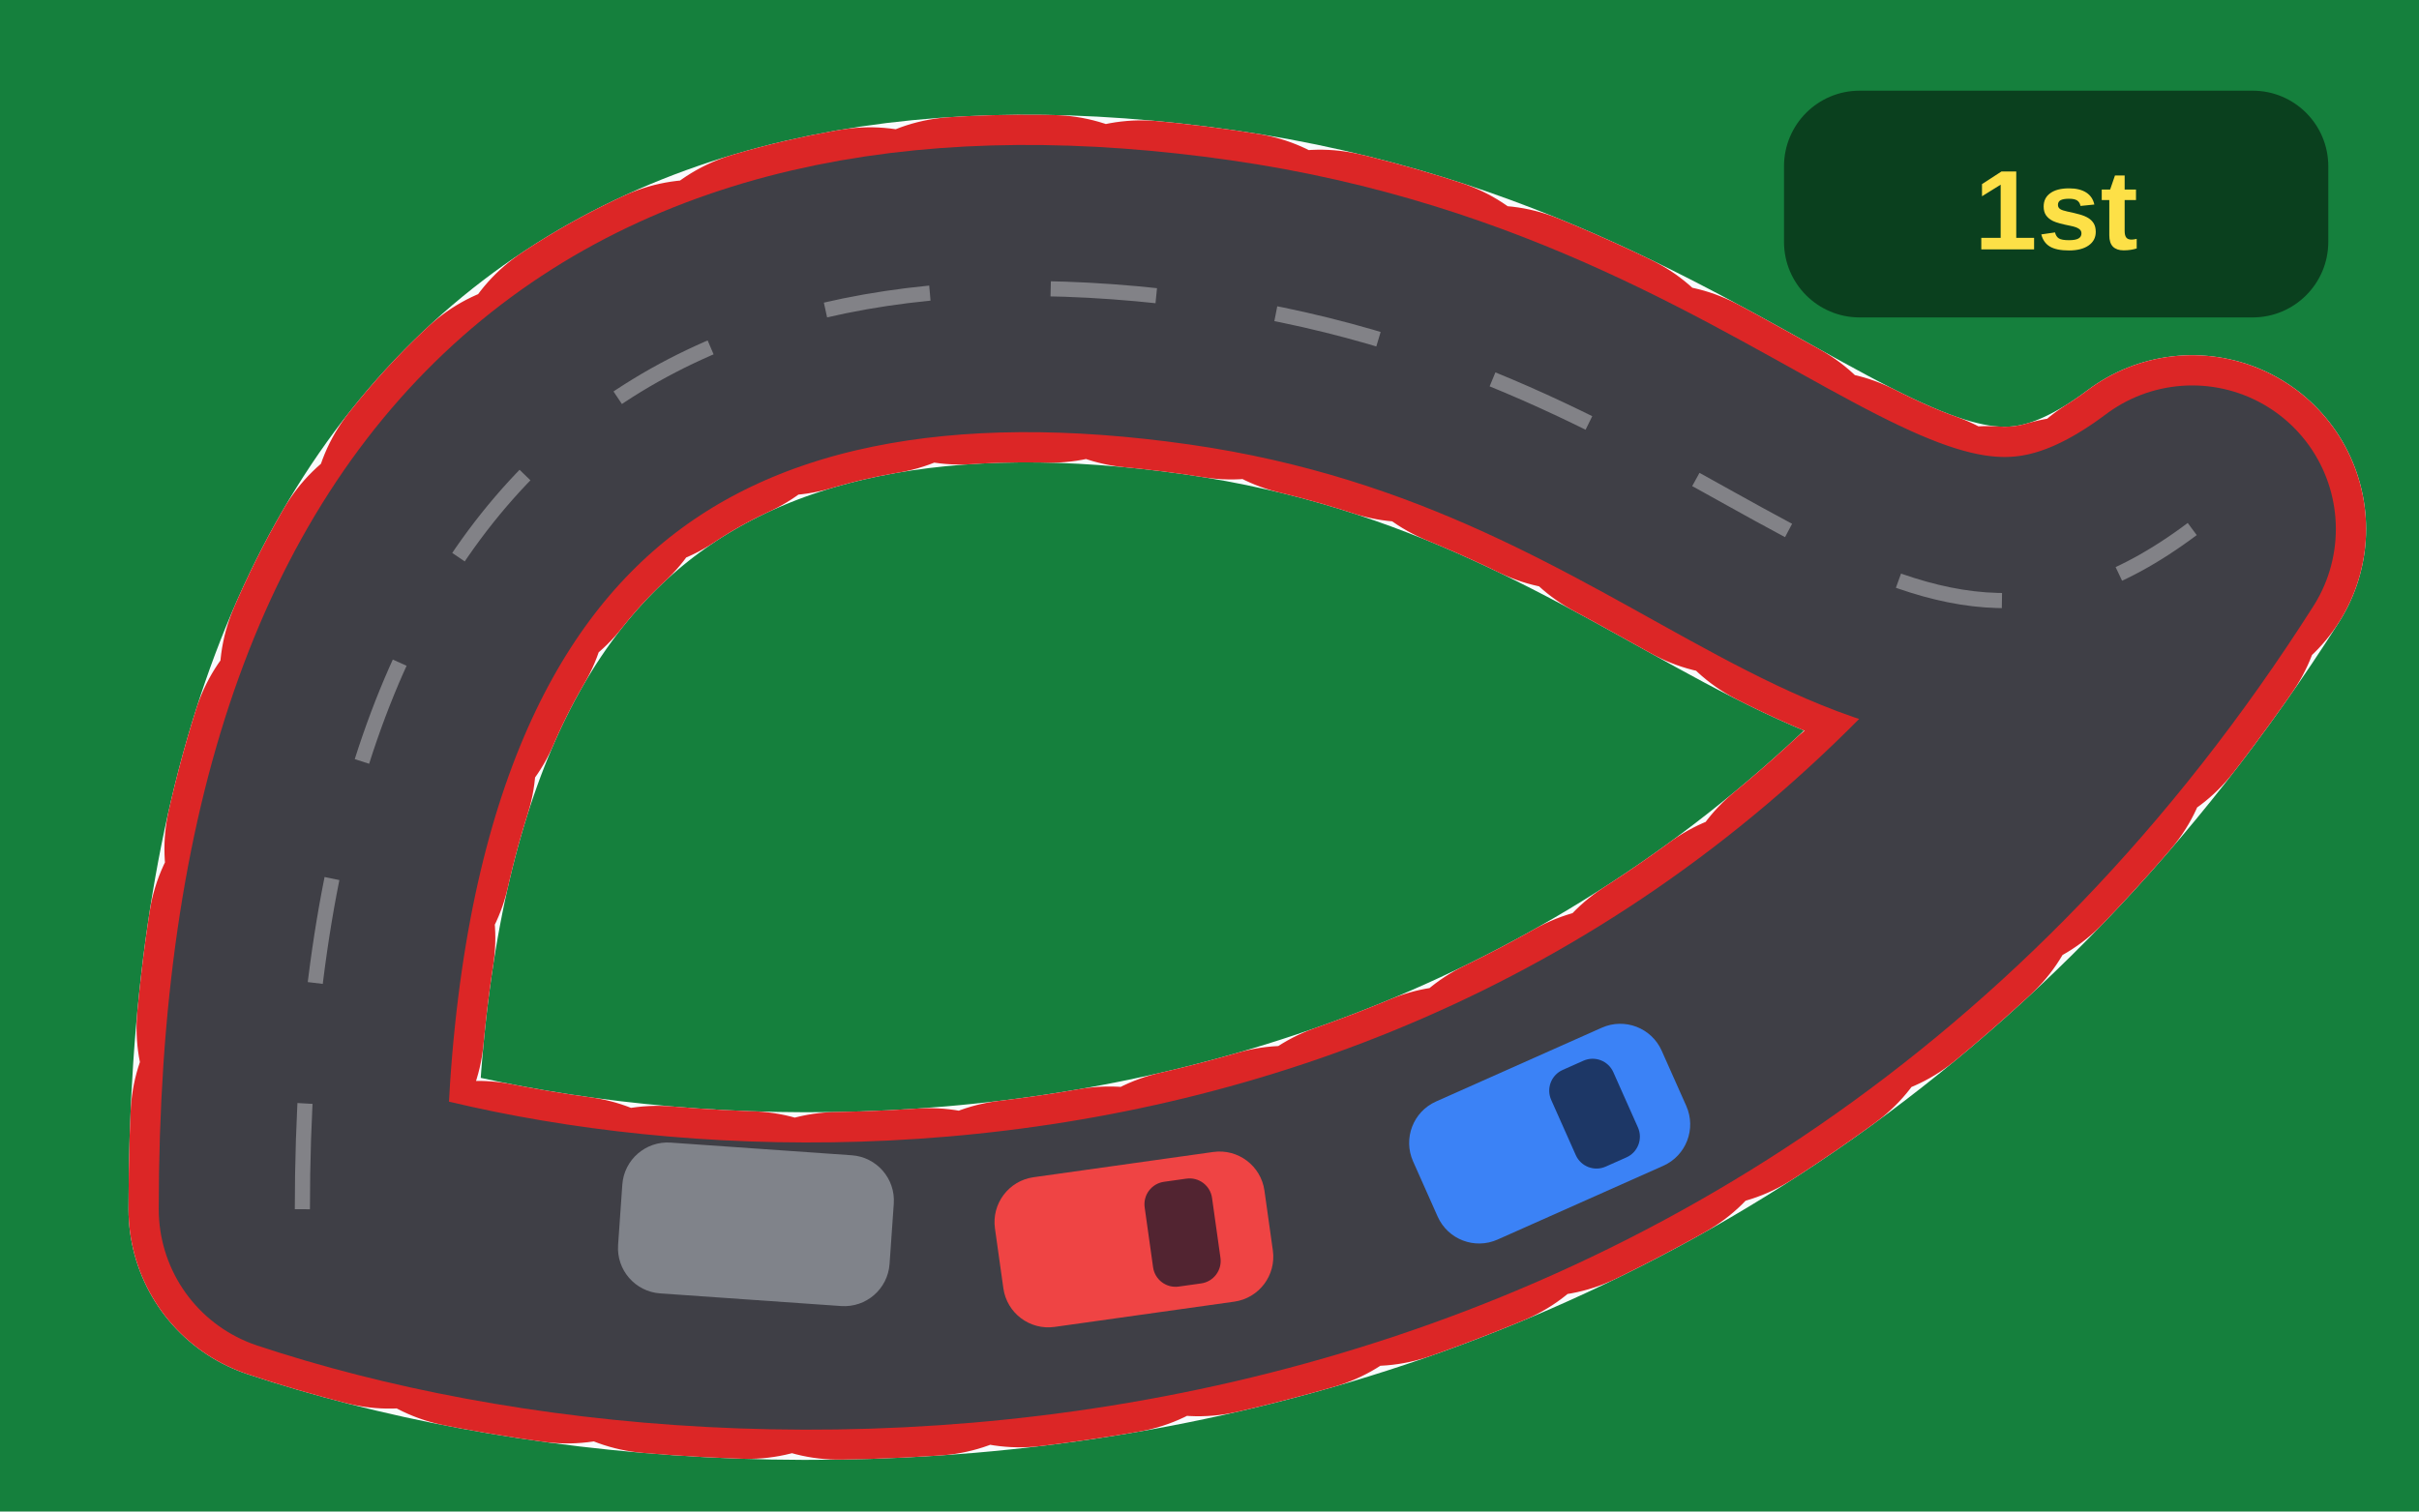
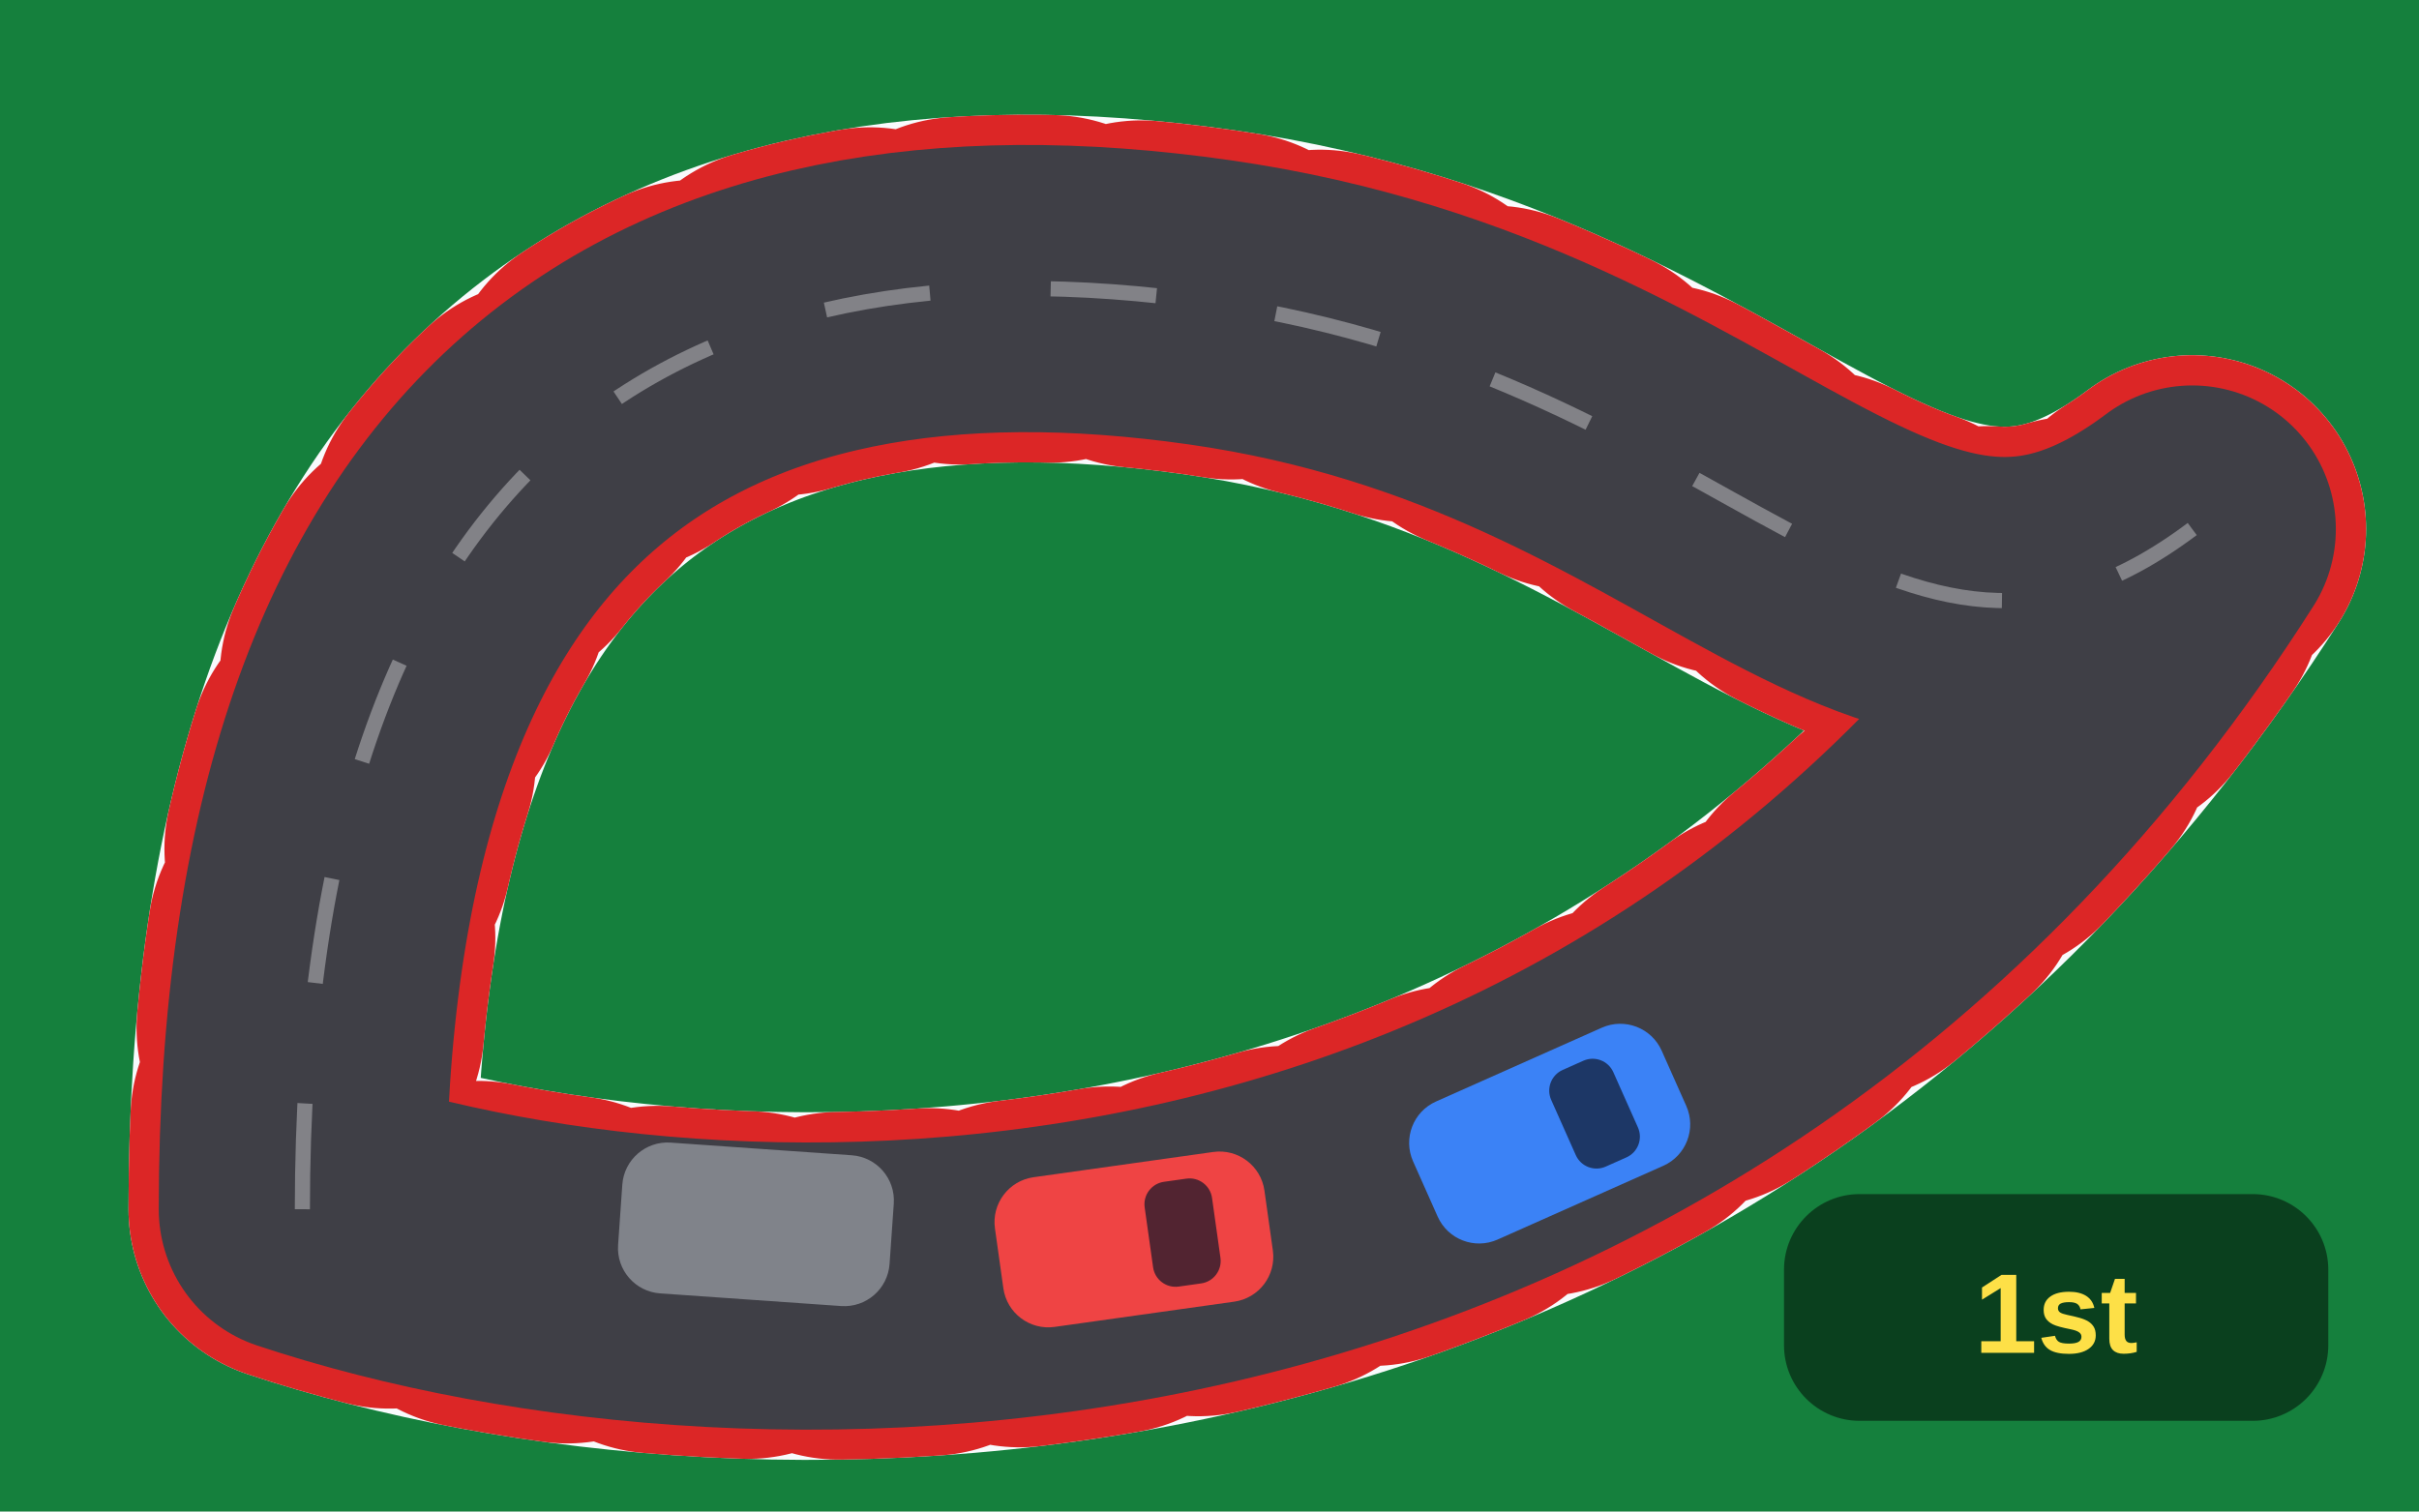
<svg xmlns="http://www.w3.org/2000/svg" viewBox="0 0 320 200">
  <rect width="320" height="200" fill="#15803d" />
  <path d="M40 160C40 60 90 30 160 40s90 60 130 30M40 160c60 20 180 20 250-90" fill="none" stroke="#f8fafc" stroke-width="46" stroke-linecap="round" />
  <path d="M40 160C40 60 90 30 160 40s90 60 130 30M40 160c60 20 180 20 250-90" fill="none" stroke="#dc2626" stroke-width="46" stroke-dasharray="12 12" stroke-linecap="round" />
  <path d="M40 160C40 60 90 30 160 40s90 60 130 30M40 160c60 20 180 20 250-90" fill="none" stroke="#3f3f46" stroke-width="38" stroke-linecap="round" />
  <path d="M40 160C40 60 90 30 160 40s90 60 130 30" fill="none" stroke="#fff" stroke-opacity=".35" stroke-width="2" stroke-dasharray="14 16" />
  <g transform="translate(150 164) rotate(-8)">
    <rect x="-18" y="-10" width="36" height="20" rx="6" fill="#ef4444" />
    <rect x="2" y="-7" width="9" height="14" rx="3" fill="#0f172a" opacity=".7" />
  </g>
  <g transform="translate(205 150) rotate(-24)">
    <rect x="-18" y="-10" width="36" height="20" rx="6" fill="#3b82f6" />
    <rect x="2" y="-7" width="9" height="14" rx="3" fill="#0f172a" opacity=".7" />
  </g>
  <g transform="translate(100 162) rotate(4)" opacity=".4">
    <rect x="-18" y="-10" width="36" height="20" rx="6" fill="#e2e8f0" />
  </g>
-   <rect x="236" y="12" width="72" height="30" rx="10" fill="#000" opacity=".5" />
-   <text x="272" y="33" font-family="Arial" font-weight="800" font-size="15" text-anchor="middle" fill="#fde047">1st</text>
+   <rect x="236" y="158" width="72" height="30" rx="10" fill="#000" opacity=".5" />
+   <text x="272" y="179" font-family="Arial" font-weight="800" font-size="15" text-anchor="middle" fill="#fde047">1st</text>
</svg>
